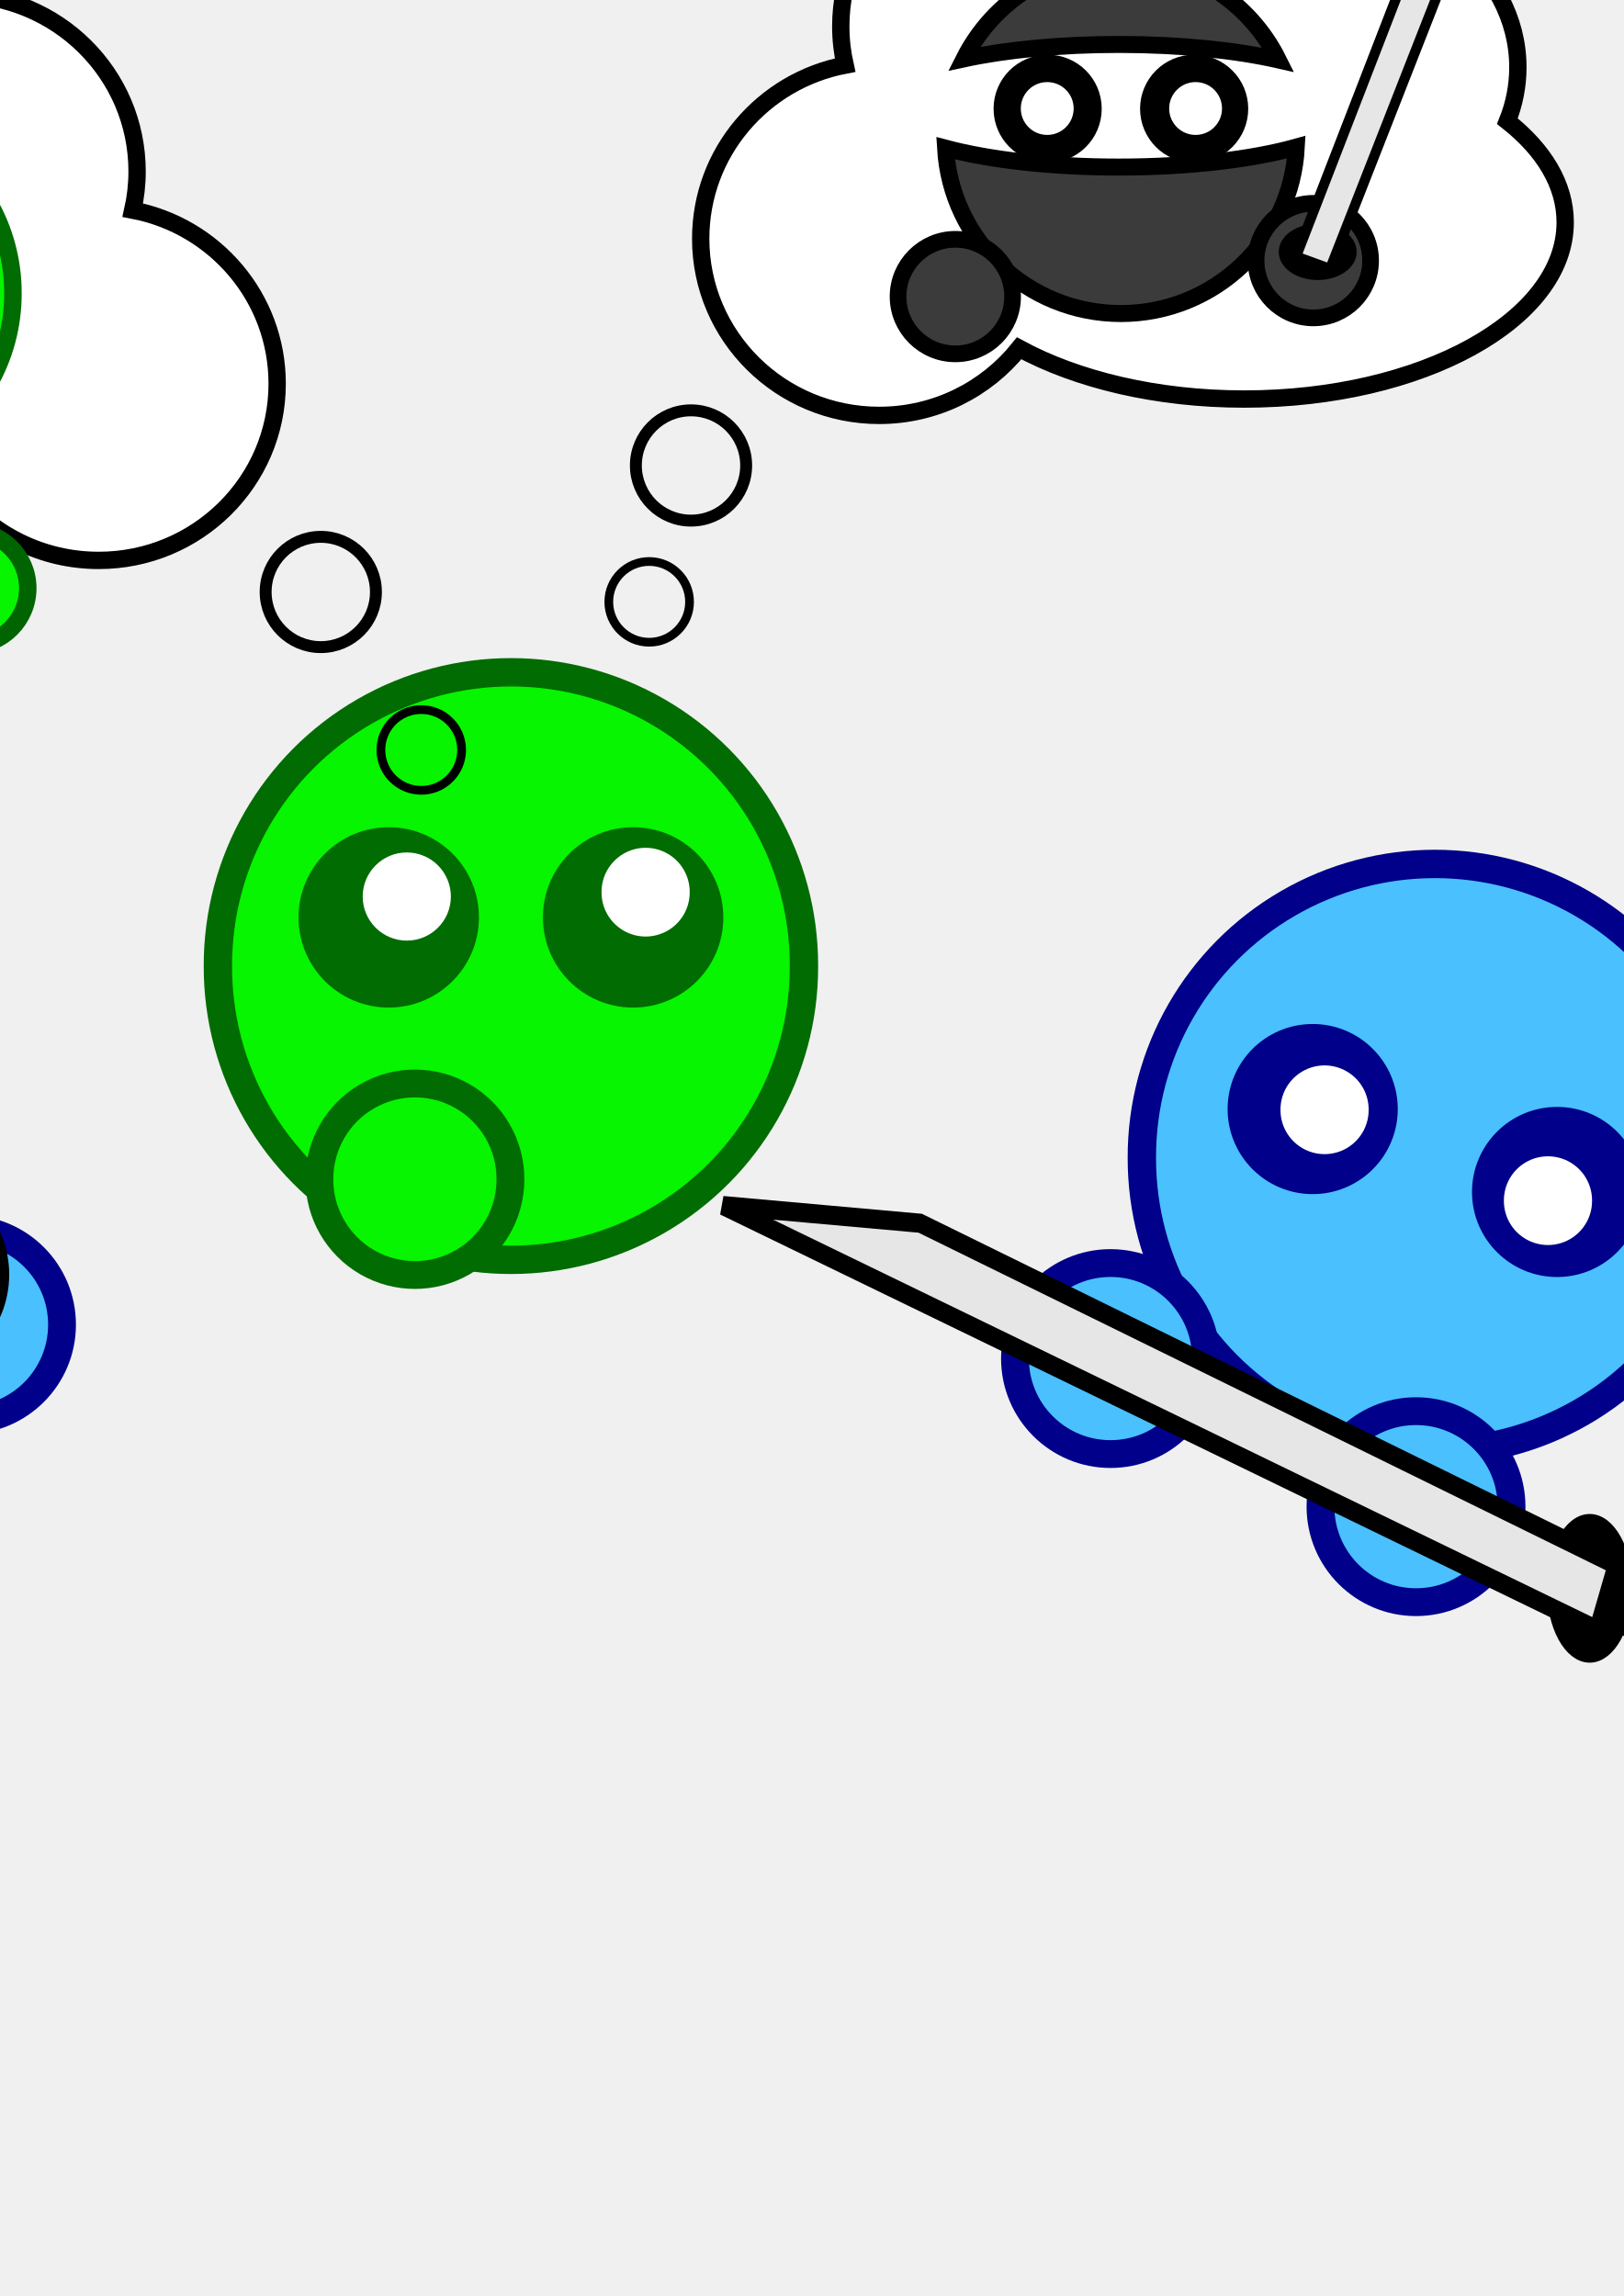
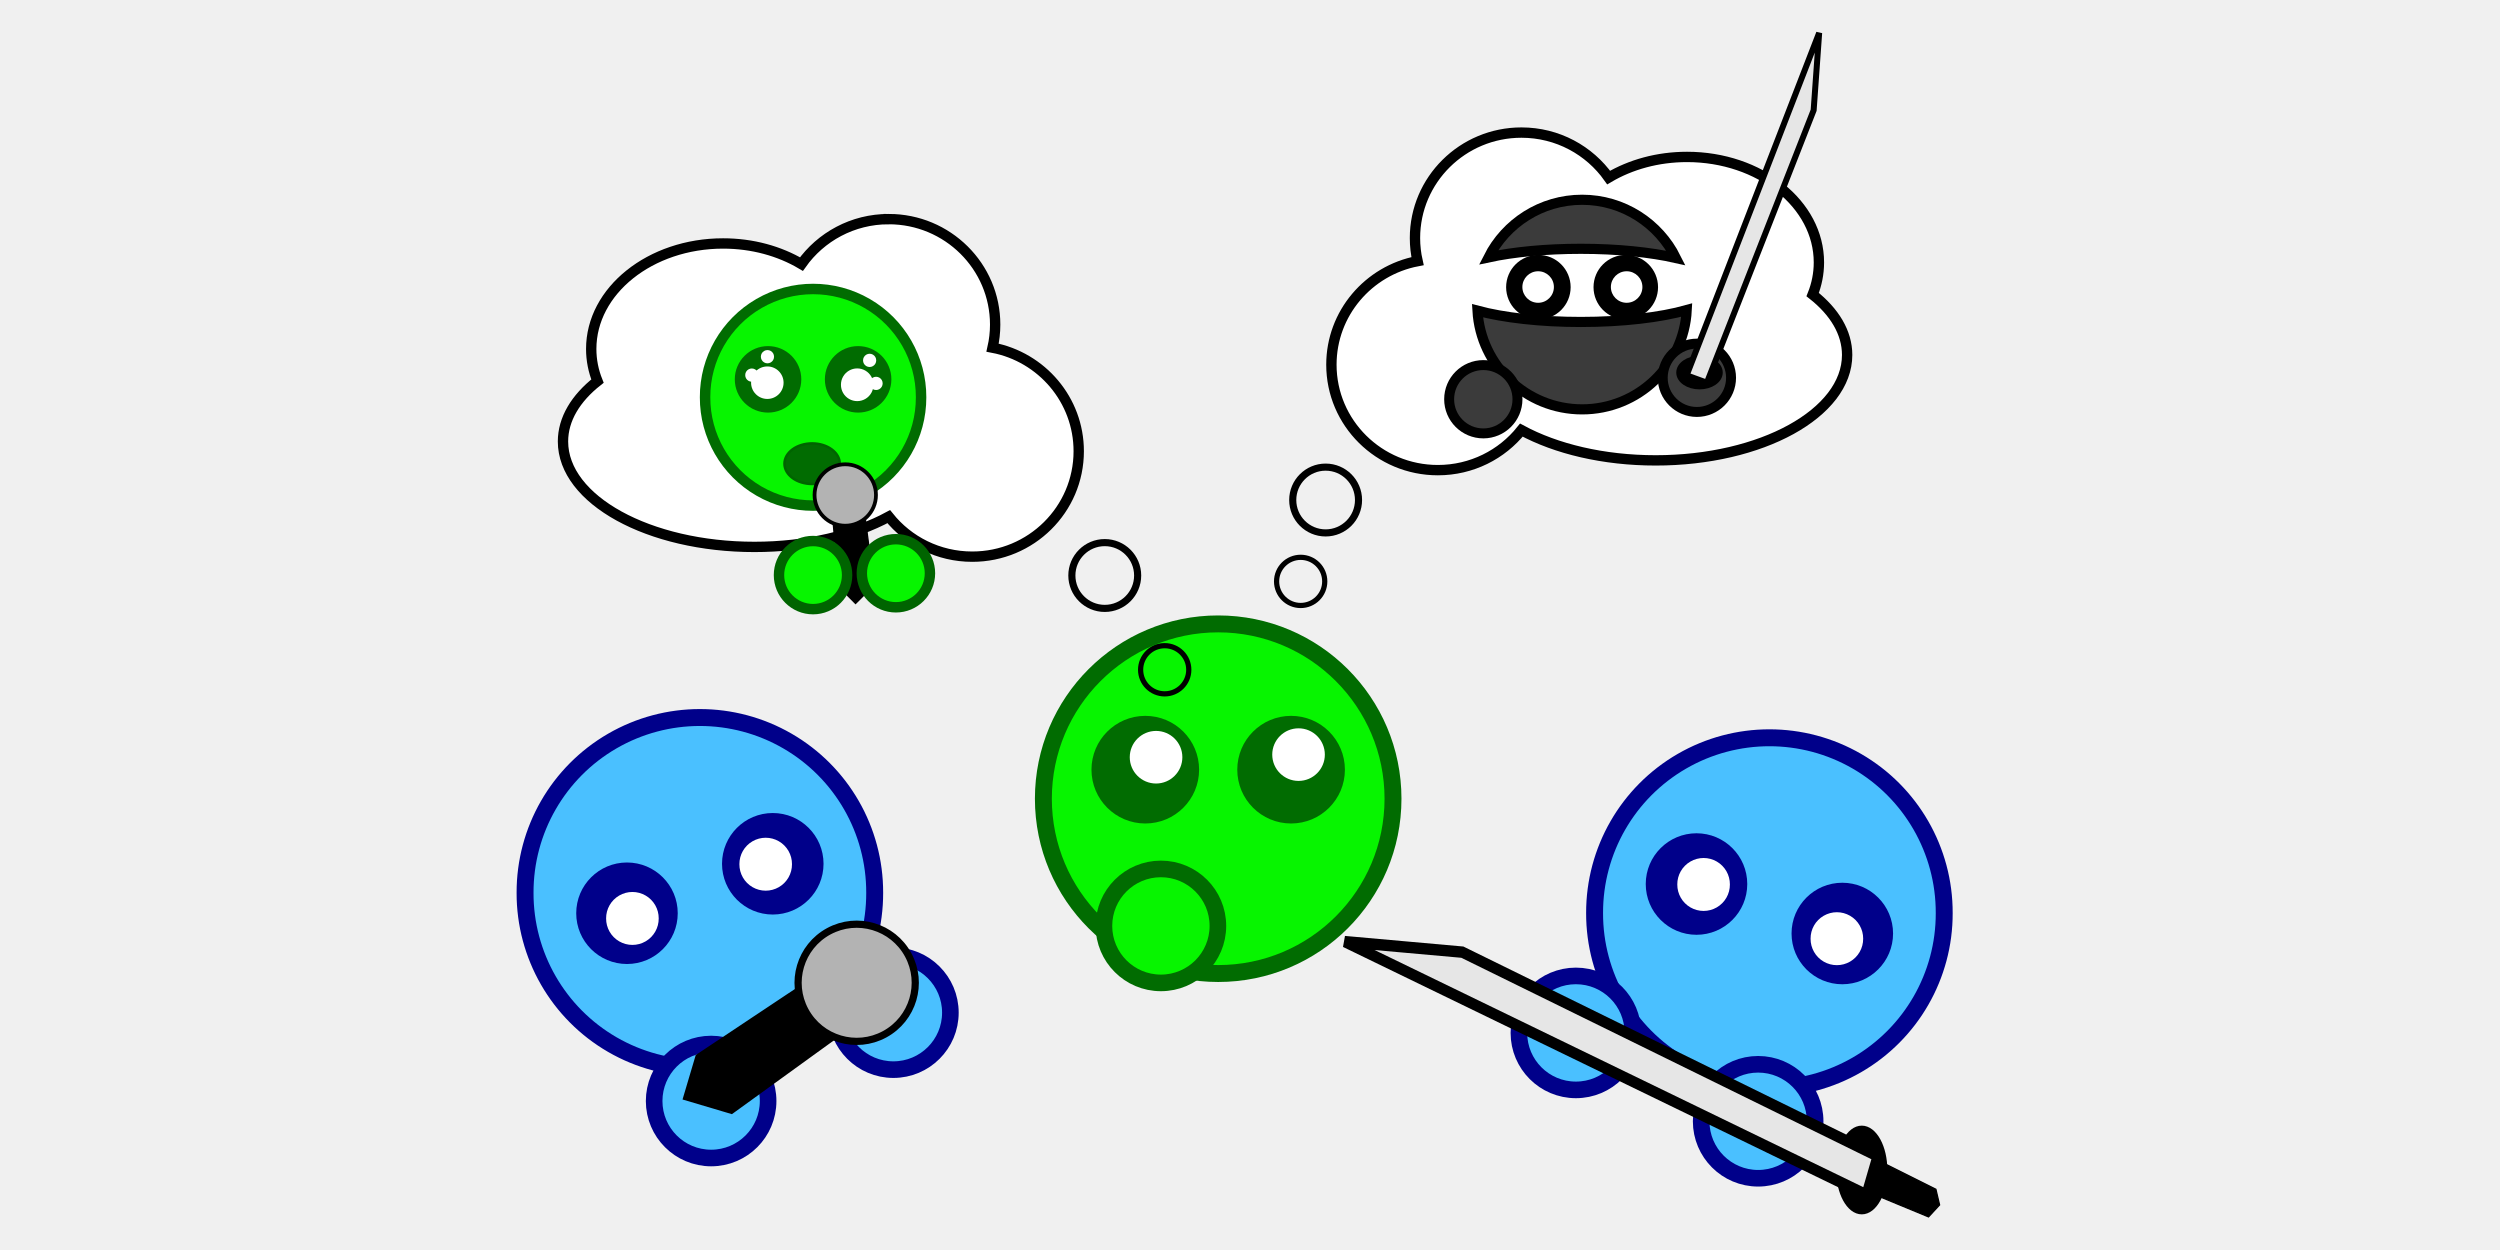
- <svg xmlns="http://www.w3.org/2000/svg" width="744.094" height="1052.362" id="svg2" version="1.1">
+ <svg xmlns="http://www.w3.org/2000/svg" width="600" height="300" id="svg2" version="1.1">
  <defs id="defs4" />
-   <g id="layer1">
-     <g id="g4095">
-       <path transform="translate(-163,99)" d="m 531.429,343.791 a 134.286,134.286 0 1 1 -268.571,0 134.286,134.286 0 1 1 268.571,0 z" id="path2985" style="fill:#07f500;fill-opacity:1;fill-rule:nonzero;stroke:#016c01;stroke-width:13;stroke-linecap:round;stroke-linejoin:miter;stroke-miterlimit:4;stroke-opacity:1;stroke-dasharray:none;stroke-dashoffset:0" />
-       <path transform="matrix(0.3259834,0,0,0.3259834,60.68087,428.4349)" style="fill:#07f500;fill-opacity:1;fill-rule:nonzero;stroke:#016c01;stroke-width:39.112;stroke-linecap:round;stroke-linejoin:miter;stroke-miterlimit:4;stroke-opacity:1;stroke-dasharray:none;stroke-dashoffset:0" id="path3789" d="m 531.429,343.791 a 134.286,134.286 0 1 1 -268.571,0 134.286,134.286 0 1 1 268.571,0 z" />
+   <g id="layer1" transform="translate(0,-752.3622)">
+     <g id="g4095" transform="matrix(0.3124344,0,0,0.3124344,219.2111,805.7096)">
+       <path transform="translate(-163,99)" d="m 531.429,343.791 c 0,74.164 -60.122,134.286 -134.286,134.286 -74.164,0 -134.286,-60.122 -134.286,-134.286 0,-74.164 60.122,-134.286 134.286,-134.286 74.164,0 134.286,60.122 134.286,134.286 z" id="path2985" style="fill:#07f500;fill-opacity:1;fill-rule:nonzero;stroke:#016c01;stroke-width:13;stroke-linecap:round;stroke-linejoin:miter;stroke-miterlimit:4;stroke-opacity:1;stroke-dasharray:none;stroke-dashoffset:0" />
+       <path transform="matrix(0.3259834,0,0,0.3259834,60.68087,428.4349)" style="fill:#07f500;fill-opacity:1;fill-rule:nonzero;stroke:#016c01;stroke-width:39.112;stroke-linecap:round;stroke-linejoin:miter;stroke-miterlimit:4;stroke-opacity:1;stroke-dasharray:none;stroke-dashoffset:0" id="path3789" d="m 531.429,343.791 c 0,74.164 -60.122,134.286 -134.286,134.286 -74.164,0 -134.286,-60.122 -134.286,-134.286 0,-74.164 60.122,-134.286 134.286,-134.286 74.164,0 134.286,60.122 134.286,134.286 z" />
      <g transform="translate(-166.1255,99)" id="g3839">
        <path style="fill:#016c01;fill-opacity:1;fill-rule:nonzero;stroke:#016c01;stroke-width:13;stroke-linecap:round;stroke-linejoin:miter;stroke-miterlimit:4;stroke-opacity:1;stroke-dasharray:none;stroke-dashoffset:0" id="path3763" d="m 391.429,332.362 c 0,15.78 -12.792,28.571 -28.571,28.571 -15.78,0 -28.571,-12.792 -28.571,-28.571 0,-15.78 12.792,-28.571 28.571,-28.571 15.78,0 28.571,12.792 28.571,28.571 z" transform="matrix(1.178731,0,0,1.178731,-83.44262,-70.27793)" />
        <path style="fill:#ffffff;fill-opacity:1;fill-rule:nonzero;stroke:none" id="path3819" d="m 378.807,329.093 c 0,13.389 -10.854,24.244 -24.244,24.244 -13.389,0 -24.244,-10.854 -24.244,-24.244 0,-13.389 10.854,-24.244 24.244,-24.244 13.389,0 24.244,10.854 24.244,24.244 z" transform="matrix(0.8333333,0,0,-0.8333333,57.07362,586.1645)" />
      </g>
-       <path style="fill:#016c01;fill-opacity:1;fill-rule:nonzero;stroke:#016c01;stroke-width:13;stroke-linecap:round;stroke-linejoin:miter;stroke-miterlimit:4;stroke-opacity:1;stroke-dasharray:none;stroke-dashoffset:0" id="path3847" d="m 391.429,332.362 a 28.571,28.571 0 1 1 -57.143,0 28.571,28.571 0 1 1 57.143,0 z" transform="matrix(-1.178731,0,0,1.178731,717.8538,28.72207)" />
-       <path style="fill:#ffffff;fill-opacity:1;fill-rule:nonzero;stroke:none" id="path3849" d="m 378.807,329.093 a 24.244,24.244 0 1 1 -48.487,0 24.244,24.244 0 1 1 48.487,0 z" transform="matrix(-0.8333333,0,0,-0.8333333,591.3376,683.1645)" />
+       <path style="fill:#016c01;fill-opacity:1;fill-rule:nonzero;stroke:#016c01;stroke-width:13;stroke-linecap:round;stroke-linejoin:miter;stroke-miterlimit:4;stroke-opacity:1;stroke-dasharray:none;stroke-dashoffset:0" id="path3847" d="m 391.429,332.362 c 0,15.78 -12.792,28.571 -28.571,28.571 -15.78,0 -28.571,-12.792 -28.571,-28.571 0,-15.78 12.792,-28.571 28.571,-28.571 15.78,0 28.571,12.792 28.571,28.571 z" transform="matrix(-1.178731,0,0,1.178731,717.8538,28.72207)" />
+       <path style="fill:#ffffff;fill-opacity:1;fill-rule:nonzero;stroke:none" id="path3849" d="m 378.807,329.093 c 0,13.389 -10.854,24.244 -24.244,24.244 -13.389,0 -24.244,-10.854 -24.244,-24.244 0,-13.389 10.854,-24.244 24.244,-24.244 13.389,0 24.244,10.854 24.244,24.244 z" transform="matrix(-0.8333333,0,0,-0.8333333,591.3376,683.1645)" />
    </g>
-     <path style="fill:none;stroke:#000000;stroke-width:4;stroke-linecap:round;stroke-linejoin:miter;stroke-miterlimit:4;stroke-opacity:1;stroke-dasharray:none;stroke-dashoffset:0" id="path3973" d="m 294,236.862 a 18.5,18.5 0 1 1 -37,0 18.5,18.5 0 1 1 37,0 z" transform="translate(22,39)" />
-     <path transform="matrix(1.365854,0,0,1.365854,-59.61859,-110.1691)" d="m 294,236.862 a 18.5,18.5 0 1 1 -37,0 18.5,18.5 0 1 1 37,0 z" id="path3975" style="fill:none;stroke:#000000;stroke-width:4;stroke-linecap:round;stroke-linejoin:miter;stroke-miterlimit:4;stroke-opacity:1;stroke-dasharray:none;stroke-dashoffset:0" />
-     <g id="g4099" transform="matrix(1.324441,0,0,1.324441,-254.6083,-536.3939)">
+     <path style="fill:none;stroke:#000000;stroke-width:4;stroke-linecap:round;stroke-linejoin:miter;stroke-miterlimit:4;stroke-opacity:1;stroke-dasharray:none;stroke-dashoffset:0" id="path3973" d="m 294,236.862 a 18.5,18.5 0 1 1 -37,0 18.5,18.5 0 1 1 37,0 z" transform="matrix(0.3124344,0,0,0.3124344,226.0847,817.8946)" />
+     <path transform="matrix(0.4267396,0,0,0.4267396,200.5842,771.289)" d="m 294,236.862 a 18.5,18.5 0 1 1 -37,0 18.5,18.5 0 1 1 37,0 z" id="path3975" style="fill:none;stroke:#000000;stroke-width:4;stroke-linecap:round;stroke-linejoin:miter;stroke-miterlimit:4;stroke-opacity:1;stroke-dasharray:none;stroke-dashoffset:0" />
+     <g id="g4099" transform="matrix(0.4138007,0,0,0.4138007,139.6627,638.1217)">
      <g transform="matrix(1.42579,0,0,1.41217,-169.4052,176.3898)" id="g3996">
        <path id="path3977" transform="matrix(0.7013656,0,0,0.7081301,120.2177,96.02969)" d="m 542.906,40.969 c -34.11,0 -61.75,27.404 -61.75,61.188 0,4.601 0.528,9.064 1.5,13.375 -28.47,5.451 -49.969,30.272 -49.969,60.062 0,33.784 27.64,61.156 61.75,61.156 19.635,0 37.125,-9.072 48.438,-23.219 20.045,10.856 47.541,17.562 77.875,17.562 61.341,0 111.062,-27.372 111.062,-61.156 0,-13.019 -7.412,-25.082 -20,-35 2.354,-5.882 3.625,-12.15 3.625,-18.656 0,-33.784 -34.247,-61.188 -76.5,-61.188 -17.016,0 -32.731,4.457 -45.438,11.969 C 582.33,51.287 563.837,40.969 542.906,40.969 z" style="fill:#ffffff;fill-opacity:1;stroke:#000000;stroke-width:6;stroke-linecap:round;stroke-linejoin:miter;stroke-miterlimit:4;stroke-opacity:1;stroke-dasharray:none;stroke-dashoffset:0" />
      </g>
      <g transform="translate(2,312)" id="g4090">
        <path style="fill:#000000;fill-opacity:0.769;fill-rule:nonzero;stroke:#000000;stroke-width:5.884;stroke-linecap:round;stroke-linejoin:miter;stroke-miterlimit:4;stroke-opacity:1;stroke-dasharray:none;stroke-dashoffset:0" d="m 578.094,79.938 c -23.715,0 -44.264,13.597 -54.281,33.406 14.441,-3.102 33.095,-4.969 53.531,-4.969 21.221,0 40.533,2.024 55.188,5.344 C 622.585,93.707 601.958,79.938 578.094,79.938 z m 60.688,63.969 c -15.173,4.245 -37.05,6.906 -61.438,6.906 -23.621,0 -44.838,-2.517 -59.938,-6.531 1.846,31.908 28.316,57.219 60.688,57.219 32.498,0 59.028,-25.508 60.688,-57.594 z" id="path4004" />
        <path d="m 531.429,343.791 c 0,74.164 -60.122,134.286 -134.286,134.286 -74.164,0 -134.286,-60.122 -134.286,-134.286 0,-74.164 60.122,-134.286 134.286,-134.286 74.164,0 134.286,60.122 134.286,134.286 z" id="path4008" style="fill:#3b3b3b;fill-opacity:1;fill-rule:nonzero;stroke:#000000;stroke-width:39.112;stroke-linecap:round;stroke-linejoin:miter;stroke-miterlimit:4;stroke-opacity:1;stroke-dasharray:none;stroke-dashoffset:0" transform="matrix(0.147548,0,0,0.147548,462.1947,144.9081)" />
        <path transform="matrix(0.147548,0,0,0.147548,586.067,132.4625)" style="fill:#3b3b3b;fill-opacity:1;fill-rule:nonzero;stroke:#000000;stroke-width:39.112;stroke-linecap:round;stroke-linejoin:miter;stroke-miterlimit:4;stroke-opacity:1;stroke-dasharray:none;stroke-dashoffset:0" id="path4010" d="m 531.429,343.791 c 0,74.164 -60.122,134.286 -134.286,134.286 -74.164,0 -134.286,-60.122 -134.286,-134.286 0,-74.164 60.122,-134.286 134.286,-134.286 74.164,0 134.286,60.122 134.286,134.286 z" />
        <path style="fill:#000000;fill-opacity:1;fill-rule:nonzero;stroke:#000000;stroke-width:13;stroke-linecap:round;stroke-linejoin:miter;stroke-miterlimit:4;stroke-opacity:1;stroke-dasharray:none;stroke-dashoffset:0" id="path4018" d="m 391.429,332.362 c 0,15.78 -12.792,28.571 -28.571,28.571 -15.78,0 -28.571,-12.792 -28.571,-28.571 0,-15.78 12.792,-28.571 28.571,-28.571 15.78,0 28.571,12.792 28.571,28.571 z" transform="matrix(0.5335221,0,0,0.5335221,359.1409,-46.68944)" />
        <path style="fill:#ffffff;fill-opacity:1;fill-rule:nonzero;stroke:none" id="path4020" d="m 378.807,329.093 c 0,13.389 -10.854,24.244 -24.244,24.244 -13.389,0 -24.244,-10.854 -24.244,-24.244 0,-13.389 10.854,-24.244 24.244,-24.244 13.389,0 24.244,10.854 24.244,24.244 z" transform="matrix(0.3771868,0,0,-0.3771868,418.8528,254.6749)" />
        <path transform="matrix(-0.5335221,0,0,0.5335221,797.0194,-46.68944)" d="m 391.429,332.362 c 0,15.78 -12.792,28.571 -28.571,28.571 -15.78,0 -28.571,-12.792 -28.571,-28.571 0,-15.78 12.792,-28.571 28.571,-28.571 15.78,0 28.571,12.792 28.571,28.571 z" id="path4028" style="fill:#000000;fill-opacity:1;fill-rule:nonzero;stroke:#000000;stroke-width:13;stroke-linecap:round;stroke-linejoin:miter;stroke-miterlimit:4;stroke-opacity:1;stroke-dasharray:none;stroke-dashoffset:0" />
        <path transform="matrix(-0.3771868,0,0,-0.3771868,737.661,254.6749)" d="m 378.807,329.093 c 0,13.389 -10.854,24.244 -24.244,24.244 -13.389,0 -24.244,-10.854 -24.244,-24.244 0,-13.389 10.854,-24.244 24.244,-24.244 13.389,0 24.244,10.854 24.244,24.244 z" id="path4030" style="fill:#ffffff;fill-opacity:1;fill-rule:nonzero;stroke:none" />
        <path style="fill:#000000;fill-opacity:1;fill-rule:nonzero;stroke:#000000;stroke-width:4.6;stroke-linecap:round;stroke-linejoin:miter;stroke-miterlimit:4;stroke-opacity:1;stroke-dasharray:none;stroke-dashoffset:0" id="path3797" d="m 627.911,-10.419 c 0,5.858 -6.965,10.607 -15.556,10.607 -8.592,0 -15.556,-4.749 -15.556,-10.607 0,-5.858 6.965,-10.607 15.556,-10.607 8.592,0 15.556,4.749 15.556,10.607 z" transform="matrix(0.7550358,0,0,0.7550358,183.8316,188.0292)" />
        <path id="path3799" d="m 638.707,181.764 11.746,4.271 61.931,-158.032 3.203,-44.847 z" style="fill:#e6e6e6;stroke:#000000;stroke-width:3.473;stroke-linecap:butt;stroke-linejoin:miter;stroke-miterlimit:4;stroke-opacity:1;stroke-dasharray:none" />
      </g>
    </g>
-     <path transform="matrix(-1,0,0,1,468.5535,106.8822)" d="m 294,236.862 a 18.5,18.5 0 1 1 -37,0 18.5,18.5 0 1 1 37,0 z" id="path4054" style="fill:none;stroke:#000000;stroke-width:4;stroke-linecap:round;stroke-linejoin:miter;stroke-miterlimit:4;stroke-opacity:1;stroke-dasharray:none;stroke-dashoffset:0" />
-     <path style="fill:none;stroke:#000000;stroke-width:4;stroke-linecap:round;stroke-linejoin:miter;stroke-miterlimit:4;stroke-opacity:1;stroke-dasharray:none;stroke-dashoffset:0" id="path4056" d="m 294,236.862 a 18.5,18.5 0 1 1 -37,0 18.5,18.5 0 1 1 37,0 z" transform="matrix(-1.365854,0,0,1.365854,523.302,-52.18633)" />
-     <path style="fill:#ffffff;fill-opacity:1;stroke:#000000;stroke-width:7.947;stroke-linecap:round;stroke-linejoin:miter;stroke-miterlimit:4;stroke-opacity:1;stroke-dasharray:none;stroke-dashoffset:0" d="m -18.961,-2.44 c 45.176,0 81.784,36.295 81.784,81.039 0,6.094 -0.699,12.005 -1.987,17.714 37.706,7.22 66.181,40.094 66.181,79.549 0,44.745 -36.608,80.998 -81.784,80.998 -26.006,0 -49.17,-12.015 -64.153,-30.752 -26.548,14.378 -62.965,23.26 -103.141,23.26 -81.243,0 -147.096,-36.253 -147.096,-80.998 0,-17.243 9.816,-33.22 26.489,-46.355 -3.117,-7.791 -4.801,-16.091 -4.801,-24.709 0,-44.745 45.358,-81.039 101.32,-81.039 22.536,0 43.351,5.902 60.179,15.852 14.794,-20.893 39.287,-34.56 67.008,-34.56 z" id="path4062" />
-     <path transform="matrix(0.6178462,0,0,0.6178462,-322.419,-77.97929)" d="m 531.429,343.791 a 134.286,134.286 0 1 1 -268.571,0 134.286,134.286 0 1 1 268.571,0 z" id="path4107" style="fill:#07f500;fill-opacity:1;fill-rule:nonzero;stroke:#016c01;stroke-width:13;stroke-linecap:round;stroke-linejoin:miter;stroke-miterlimit:4;stroke-opacity:1;stroke-dasharray:none;stroke-dashoffset:0" />
-     <g transform="matrix(0.6178462,0,0,0.6178462,-324.3501,-77.97929)" id="g4113">
+     <path transform="matrix(-0.3124344,0,0,0.3124344,365.6033,839.1033)" d="m 294,236.862 a 18.5,18.5 0 1 1 -37,0 18.5,18.5 0 1 1 37,0 z" id="path4054" style="fill:none;stroke:#000000;stroke-width:4;stroke-linecap:round;stroke-linejoin:miter;stroke-miterlimit:4;stroke-opacity:1;stroke-dasharray:none;stroke-dashoffset:0" />
+     <path style="fill:none;stroke:#000000;stroke-width:4;stroke-linecap:round;stroke-linejoin:miter;stroke-miterlimit:4;stroke-opacity:1;stroke-dasharray:none;stroke-dashoffset:0" id="path4056" d="m 294,236.862 a 18.5,18.5 0 1 1 -37,0 18.5,18.5 0 1 1 37,0 z" transform="matrix(-0.4267396,0,0,0.4267396,382.7086,789.4048)" />
+     <path style="fill:#ffffff;fill-opacity:1;stroke:#000000;stroke-width:2.483;stroke-linecap:round;stroke-linejoin:miter;stroke-miterlimit:4;stroke-opacity:1;stroke-dasharray:none;stroke-dashoffset:0" d="m 213.287,804.947 c 14.115,0 25.552,11.34 25.552,25.319 0,1.904 -0.218,3.751 -0.621,5.535 11.781,2.256 20.677,12.527 20.677,24.854 0,13.98 -11.438,25.307 -25.552,25.307 -8.125,0 -15.362,-3.754 -20.043,-9.608 -8.295,4.492 -19.673,7.267 -32.225,7.267 -25.383,0 -45.958,-11.327 -45.958,-25.306 0,-5.387 3.067,-10.379 8.276,-14.483 -0.974,-2.434 -1.5,-5.027 -1.5,-7.72 0,-13.98 14.171,-25.319 31.656,-25.319 7.041,0 13.544,1.844 18.802,4.953 4.622,-6.528 12.274,-10.798 20.936,-10.798 z" id="path4062" />
+     <path transform="matrix(0.1930364,0,0,0.1930364,118.4763,781.3462)" d="m 531.429,343.791 a 134.286,134.286 0 1 1 -268.571,0 134.286,134.286 0 1 1 268.571,0 z" id="path4107" style="fill:#07f500;fill-opacity:1;fill-rule:nonzero;stroke:#016c01;stroke-width:13;stroke-linecap:round;stroke-linejoin:miter;stroke-miterlimit:4;stroke-opacity:1;stroke-dasharray:none;stroke-dashoffset:0" />
+     <g transform="matrix(0.1930364,0,0,0.1930364,117.873,781.3462)" id="g4113">
      <path style="fill:#016c01;fill-opacity:1;fill-rule:nonzero;stroke:#016c01;stroke-width:13;stroke-linecap:round;stroke-linejoin:miter;stroke-miterlimit:4;stroke-opacity:1;stroke-dasharray:none;stroke-dashoffset:0" id="path4115" d="m 391.429,332.362 c 0,15.78 -12.792,28.571 -28.571,28.571 -15.78,0 -28.571,-12.792 -28.571,-28.571 0,-15.78 12.792,-28.571 28.571,-28.571 15.78,0 28.571,12.792 28.571,28.571 z" transform="matrix(1.178731,0,0,1.178731,-83.44262,-70.27793)" />
      <path style="fill:#ffffff;fill-opacity:1;fill-rule:nonzero;stroke:none" id="path4117" d="m 378.807,329.093 c 0,13.389 -10.854,24.244 -24.244,24.244 -13.389,0 -24.244,-10.854 -24.244,-24.244 0,-13.389 10.854,-24.244 24.244,-24.244 13.389,0 24.244,10.854 24.244,24.244 z" transform="matrix(0.8333333,0,0,-0.8333333,47.91785,599.8981)" />
    </g>
-     <path style="fill:#016c01;fill-opacity:1;fill-rule:nonzero;stroke:#016c01;stroke-width:13;stroke-linecap:round;stroke-linejoin:miter;stroke-miterlimit:4;stroke-opacity:1;stroke-dasharray:none;stroke-dashoffset:0" id="path4119" d="m 391.429,332.362 a 28.571,28.571 0 1 1 -57.143,0 28.571,28.571 0 1 1 57.143,0 z" transform="matrix(-0.7282745,0,0,0.7282745,221.8132,-121.4002)" />
-     <path style="fill:#ffffff;fill-opacity:1;fill-rule:nonzero;stroke:none" id="path4121" d="m 378.807,329.093 a 24.244,24.244 0 1 1 -48.487,0 24.244,24.244 0 1 1 48.487,0 z" transform="matrix(-0.5148719,0,0,-0.5148719,139.403,294.2582)" />
-     <path transform="translate(48.08326,-108.8944)" d="m -104.652,294.344 a 21.213,15.556 0 1 1 -42.426,0 21.213,15.556 0 1 1 42.426,0 z" id="path4637" style="fill:#016c01;fill-opacity:1;fill-rule:nonzero;stroke:#006400;stroke-width:2;stroke-linecap:round;stroke-linejoin:miter;stroke-miterlimit:4;stroke-opacity:1;stroke-dasharray:none;stroke-dashoffset:0" />
-     <path style="fill:#000000;stroke:#000000;stroke-width:1px;stroke-linecap:butt;stroke-linejoin:miter;stroke-opacity:1" d="m -62.811,217.876 5.657,62.225 12.728,12.728 14.142,-14.142 -8.485,-65.054 z" id="path4639" />
-     <path style="fill:#b3b3b3;fill-opacity:1;fill-rule:nonzero;stroke:#000000;stroke-width:2;stroke-linecap:round;stroke-linejoin:miter;stroke-miterlimit:4;stroke-opacity:1;stroke-dasharray:none;stroke-dashoffset:0" id="path4641" d="m -125.865,534.053 a 16.263,16.263 0 1 1 -32.527,0 16.263,16.263 0 1 1 32.527,0 z" transform="matrix(1.450557,0,0,1.450557,153.8396,-565.1834)" />
-     <path transform="matrix(-0.2086218,0,0,-0.2086218,40.36381,174.7352)" d="m 378.807,329.093 a 24.244,24.244 0 1 1 -48.487,0 24.244,24.244 0 1 1 48.487,0 z" id="path4643" style="fill:#ffffff;fill-opacity:1;fill-rule:nonzero;stroke:none" />
-     <path style="fill:#ffffff;fill-opacity:1;fill-rule:nonzero;stroke:none" id="path4645" d="m 378.807,329.093 a 24.244,24.244 0 1 1 -48.487,0 24.244,24.244 0 1 1 48.487,0 z" transform="matrix(-0.2086218,0,0,-0.2086218,45.31356,192.4129)" />
-     <path transform="matrix(-0.2086218,0,0,-0.2086218,-50.14586,186.0489)" d="m 378.807,329.093 a 24.244,24.244 0 1 1 -48.487,0 24.244,24.244 0 1 1 48.487,0 z" id="path4647" style="fill:#ffffff;fill-opacity:1;fill-rule:nonzero;stroke:none" />
-     <path style="fill:#ffffff;fill-opacity:1;fill-rule:nonzero;stroke:none" id="path4649" d="m 378.807,329.093 a 24.244,24.244 0 1 1 -48.487,0 24.244,24.244 0 1 1 48.487,0 z" transform="matrix(-0.2086218,0,0,-0.2086218,-38.12504,171.9068)" />
-     <path style="fill:#07f500;fill-opacity:1;fill-rule:nonzero;stroke:#006400;stroke-width:8;stroke-linecap:round;stroke-linejoin:miter;stroke-miterlimit:4;stroke-opacity:1;stroke-dasharray:none;stroke-dashoffset:0" id="path4709" d="m -91.924,381.318 a 26.163,26.163 0 1 1 -52.326,0 26.163,26.163 0 1 1 52.326,0 z" transform="translate(41.01219,-110.3087)" />
-     <path transform="translate(104.6518,-111.7229)" d="m -91.924,381.318 a 26.163,26.163 0 1 1 -52.326,0 26.163,26.163 0 1 1 52.326,0 z" id="path4711" style="fill:#07f500;fill-opacity:1;fill-rule:nonzero;stroke:#006400;stroke-width:8;stroke-linecap:round;stroke-linejoin:miter;stroke-miterlimit:4;stroke-opacity:1;stroke-dasharray:none;stroke-dashoffset:0" />
-     <path transform="translate(260.4212,186.8432)" d="m 531.429,343.791 a 134.286,134.286 0 1 1 -268.571,0 134.286,134.286 0 1 1 268.571,0 z" id="path3118" style="fill:#4ac0ff;fill-opacity:1;fill-rule:nonzero;stroke:#00008a;stroke-width:13;stroke-linecap:round;stroke-linejoin:miter;stroke-miterlimit:4;stroke-opacity:1;stroke-dasharray:none;stroke-dashoffset:0" />
-     <g transform="translate(161.7694,181.1864)" id="g3120" style="fill:#4ac0ff;fill-opacity:1;stroke:#00008a;stroke-opacity:1">
+     <path style="fill:#016c01;fill-opacity:1;fill-rule:nonzero;stroke:#016c01;stroke-width:13;stroke-linecap:round;stroke-linejoin:miter;stroke-miterlimit:4;stroke-opacity:1;stroke-dasharray:none;stroke-dashoffset:0" id="path4119" d="m 391.429,332.362 a 28.571,28.571 0 1 1 -57.143,0 28.571,28.571 0 1 1 57.143,0 z" transform="matrix(-0.227538,0,0,0.227538,288.5132,767.78)" />
+     <path style="fill:#ffffff;fill-opacity:1;fill-rule:nonzero;stroke:none" id="path4121" d="m 378.807,329.093 a 24.244,24.244 0 1 1 -48.487,0 24.244,24.244 0 1 1 48.487,0 z" transform="matrix(-0.1608637,0,0,-0.1608637,262.7654,897.646)" />
+     <path transform="matrix(0.3124344,0,0,0.3124344,234.234,771.6873)" d="m -104.652,294.344 a 21.213,15.556 0 1 1 -42.426,0 21.213,15.556 0 1 1 42.426,0 z" id="path4637" style="fill:#016c01;fill-opacity:1;fill-rule:nonzero;stroke:#006400;stroke-width:2;stroke-linecap:round;stroke-linejoin:miter;stroke-miterlimit:4;stroke-opacity:1;stroke-dasharray:none;stroke-dashoffset:0" />
+     <path style="fill:#000000;stroke:#000000;stroke-width:0.312px;stroke-linecap:butt;stroke-linejoin:miter;stroke-opacity:1" d="m 199.587,873.781 1.767,19.441 3.977,3.977 4.418,-4.418 -2.651,-20.325 z" id="path4639" />
+     <path style="fill:#b3b3b3;fill-opacity:1;fill-rule:nonzero;stroke:#000000;stroke-width:2;stroke-linecap:round;stroke-linejoin:miter;stroke-miterlimit:4;stroke-opacity:1;stroke-dasharray:none;stroke-dashoffset:0" id="path4641" d="m -125.865,534.053 a 16.263,16.263 0 1 1 -32.527,0 16.263,16.263 0 1 1 32.527,0 z" transform="matrix(0.4532039,0,0,0.4532039,267.2759,629.1269)" />
+     <path transform="matrix(-0.06518065,0,0,-0.06518065,231.8222,860.3029)" d="m 378.807,329.093 a 24.244,24.244 0 1 1 -48.487,0 24.244,24.244 0 1 1 48.487,0 z" id="path4643" style="fill:#ffffff;fill-opacity:1;fill-rule:nonzero;stroke:none" />
+     <path style="fill:#ffffff;fill-opacity:1;fill-rule:nonzero;stroke:none" id="path4645" d="m 378.807,329.093 a 24.244,24.244 0 1 1 -48.487,0 24.244,24.244 0 1 1 48.487,0 z" transform="matrix(-0.06518065,0,0,-0.06518065,233.3687,865.826)" />
+     <path transform="matrix(-0.06518065,0,0,-0.06518065,203.5438,863.8377)" d="m 378.807,329.093 a 24.244,24.244 0 1 1 -48.487,0 24.244,24.244 0 1 1 48.487,0 z" id="path4647" style="fill:#ffffff;fill-opacity:1;fill-rule:nonzero;stroke:none" />
+     <path style="fill:#ffffff;fill-opacity:1;fill-rule:nonzero;stroke:none" id="path4649" d="m 378.807,329.093 a 24.244,24.244 0 1 1 -48.487,0 24.244,24.244 0 1 1 48.487,0 z" transform="matrix(-0.06518065,0,0,-0.06518065,207.2996,859.4192)" />
+     <path style="fill:#07f500;fill-opacity:1;fill-rule:nonzero;stroke:#006400;stroke-width:8;stroke-linecap:round;stroke-linejoin:miter;stroke-miterlimit:4;stroke-opacity:1;stroke-dasharray:none;stroke-dashoffset:0" id="path4709" d="m -91.924,381.318 a 26.163,26.163 0 1 1 -52.326,0 26.163,26.163 0 1 1 52.326,0 z" transform="matrix(0.3124344,0,0,0.3124344,232.0247,771.2454)" />
+     <path transform="matrix(0.3124344,0,0,0.3124344,251.908,770.8036)" d="m -91.924,381.318 a 26.163,26.163 0 1 1 -52.326,0 26.163,26.163 0 1 1 52.326,0 z" id="path4711" style="fill:#07f500;fill-opacity:1;fill-rule:nonzero;stroke:#006400;stroke-width:8;stroke-linecap:round;stroke-linejoin:miter;stroke-miterlimit:4;stroke-opacity:1;stroke-dasharray:none;stroke-dashoffset:0" />
+     <path transform="matrix(0.3124344,0,0,0.3124344,300.5757,864.0859)" d="m 531.429,343.791 a 134.286,134.286 0 1 1 -268.571,0 134.286,134.286 0 1 1 268.571,0 z" id="path3118" style="fill:#4ac0ff;fill-opacity:1;fill-rule:nonzero;stroke:#00008a;stroke-width:13;stroke-linecap:round;stroke-linejoin:miter;stroke-miterlimit:4;stroke-opacity:1;stroke-dasharray:none;stroke-dashoffset:0" />
+     <g transform="matrix(0.3124344,0,0,0.3124344,269.7535,862.3185)" id="g3120" style="fill:#4ac0ff;fill-opacity:1;stroke:#00008a;stroke-opacity:1">
      <path d="m 531.429,343.791 c 0,74.164 -60.122,134.286 -134.286,134.286 -74.164,0 -134.286,-60.122 -134.286,-134.286 0,-74.164 60.122,-134.286 134.286,-134.286 74.164,0 134.286,60.122 134.286,134.286 z" id="path3122" style="fill:#4ac0ff;fill-opacity:1;fill-rule:nonzero;stroke:#00008a;stroke-width:39.112;stroke-linecap:round;stroke-linejoin:miter;stroke-miterlimit:4;stroke-opacity:1;stroke-dasharray:none;stroke-dashoffset:0" transform="matrix(0.3259834,0,0,0.3259834,217.6809,329.4349)" />
    </g>
-     <path transform="matrix(1.178731,0,0,1.178731,173.8531,116.5653)" d="m 391.429,332.362 a 28.571,28.571 0 1 1 -57.143,0 28.571,28.571 0 1 1 57.143,0 z" id="path3126" style="fill:#00008a;fill-opacity:1;fill-rule:nonzero;stroke:#00008a;stroke-width:9.013;stroke-linecap:round;stroke-linejoin:miter;stroke-miterlimit:4;stroke-opacity:1;stroke-dasharray:none;stroke-dashoffset:0" />
-     <path transform="matrix(0.8333333,0,0,-0.8333333,311.5409,782.9072)" d="m 378.807,329.093 a 24.244,24.244 0 1 1 -48.487,0 24.244,24.244 0 1 1 48.487,0 z" id="path3128" style="fill:#ffffff;fill-opacity:1;fill-rule:nonzero;stroke:none" />
-     <path style="fill:#00008a;fill-opacity:1;fill-rule:nonzero;stroke:#00008a;stroke-width:9.013;stroke-linecap:round;stroke-linejoin:miter;stroke-miterlimit:4;stroke-opacity:1;stroke-dasharray:none;stroke-dashoffset:0" id="path3130" d="m 391.429,332.362 a 28.571,28.571 0 1 1 -57.143,0 28.571,28.571 0 1 1 57.143,0 z" transform="matrix(-1.178731,0,0,1.178731,1141.275,154.5653)" />
-     <path style="fill:#ffffff;fill-opacity:1;fill-rule:nonzero;stroke:none" id="path3132" d="m 378.807,329.093 a 24.244,24.244 0 1 1 -48.487,0 24.244,24.244 0 1 1 48.487,0 z" transform="matrix(-0.8333333,0,0,-0.8333333,1004.859,824.5641)" />
-     <g id="g3134" transform="translate(301.7766,249.0686)" style="fill:#4ac0ff;fill-opacity:1;stroke:#00008a;stroke-opacity:1">
+     <path transform="matrix(0.3682761,0,0,0.3682761,273.5288,842.1286)" d="m 391.429,332.362 a 28.571,28.571 0 1 1 -57.143,0 28.571,28.571 0 1 1 57.143,0 z" id="path3126" style="fill:#00008a;fill-opacity:1;fill-rule:nonzero;stroke:#00008a;stroke-width:9.013;stroke-linecap:round;stroke-linejoin:miter;stroke-miterlimit:4;stroke-opacity:1;stroke-dasharray:none;stroke-dashoffset:0" />
+     <path transform="matrix(0.260362,0,0,-0.260362,316.5472,1050.317)" d="m 378.807,329.093 a 24.244,24.244 0 1 1 -48.487,0 24.244,24.244 0 1 1 48.487,0 z" id="path3128" style="fill:#ffffff;fill-opacity:1;fill-rule:nonzero;stroke:none" />
+     <path style="fill:#00008a;fill-opacity:1;fill-rule:nonzero;stroke:#00008a;stroke-width:9.013;stroke-linecap:round;stroke-linejoin:miter;stroke-miterlimit:4;stroke-opacity:1;stroke-dasharray:none;stroke-dashoffset:0" id="path3130" d="m 391.429,332.362 a 28.571,28.571 0 1 1 -57.143,0 28.571,28.571 0 1 1 57.143,0 z" transform="matrix(-0.3682761,0,0,0.3682761,575.7847,854.0011)" />
+     <path style="fill:#ffffff;fill-opacity:1;fill-rule:nonzero;stroke:none" id="path3132" d="m 378.807,329.093 a 24.244,24.244 0 1 1 -48.487,0 24.244,24.244 0 1 1 48.487,0 z" transform="matrix(-0.260362,0,0,-0.260362,533.1637,1063.332)" />
+     <g id="g3134" transform="matrix(0.3124344,0,0,0.3124344,313.4965,883.5272)" style="fill:#4ac0ff;fill-opacity:1;stroke:#00008a;stroke-opacity:1">
      <path transform="matrix(0.3259834,0,0,0.3259834,217.6809,329.4349)" style="fill:#4ac0ff;fill-opacity:1;fill-rule:nonzero;stroke:#00008a;stroke-width:39.112;stroke-linecap:round;stroke-linejoin:miter;stroke-miterlimit:4;stroke-opacity:1;stroke-dasharray:none;stroke-dashoffset:0" id="path3136" d="m 531.429,343.791 c 0,74.164 -60.122,134.286 -134.286,134.286 -74.164,0 -134.286,-60.122 -134.286,-134.286 0,-74.164 60.122,-134.286 134.286,-134.286 74.164,0 134.286,60.122 134.286,134.286 z" />
    </g>
-     <g transform="matrix(0,-2.527677,2.016328,0,-353.8548,1794.549)" id="g3980">
+     <g transform="matrix(0,-0.7897332,0.6299702,0,108.6547,1366.388)" id="g3980">
      <path transform="matrix(0.7550358,0,0,0.7550358,-40.40253,544.6683)" d="m 627.911,-10.419 c 0,5.858 -6.965,10.607 -15.556,10.607 -8.592,0 -15.556,-4.749 -15.556,-10.607 0,-5.858 6.965,-10.607 15.556,-10.607 8.592,0 15.556,4.749 15.556,10.607 z" id="path3982" style="fill:#000000;fill-opacity:1;fill-rule:nonzero;stroke:#000000;stroke-width:4.6;stroke-linecap:round;stroke-linejoin:miter;stroke-miterlimit:4;stroke-opacity:1;stroke-dasharray:none;stroke-dashoffset:0" />
      <path style="fill:#e6e6e6;stroke:#000000;stroke-width:3.473;stroke-linecap:butt;stroke-linejoin:miter;stroke-miterlimit:4;stroke-opacity:1;stroke-dasharray:none" d="m 414.473,538.403 11.746,4.271 61.931,-158.032 3.203,-44.847 z" id="path3984" />
    </g>
-     <path style="fill:#000000;fill-opacity:1;stroke:#000000;stroke-width:1px;stroke-linecap:butt;stroke-linejoin:miter;stroke-opacity:1" d="m 737.377,718.77 48.083,24.042 2.828,12.021 -8.485,9.192 -41.012,-16.971" id="path3986" />
-     <path transform="matrix(-1,0,0,1,233.1393,171.2869)" d="m 531.429,343.791 a 134.286,134.286 0 1 1 -268.571,0 134.286,134.286 0 1 1 268.571,0 z" id="path3118-6" style="fill:#4ac0ff;fill-opacity:1;fill-rule:nonzero;stroke:#00008a;stroke-width:13;stroke-linecap:round;stroke-linejoin:miter;stroke-miterlimit:4;stroke-opacity:1;stroke-dasharray:none;stroke-dashoffset:0" />
-     <g transform="matrix(-1,0,0,1,331.7911,165.63)" id="g3120-2" style="fill:#4ac0ff;fill-opacity:1;stroke:#00008a;stroke-opacity:1">
+     <path style="fill:#000000;fill-opacity:1;stroke:#000000;stroke-width:0.312px;stroke-linecap:butt;stroke-linejoin:miter;stroke-opacity:1" d="m 449.593,1030.278 15.023,7.511 0.884,3.756 -2.651,2.872 -12.814,-5.302" id="path3986" />
+     <path transform="matrix(-0.3124344,0,0,0.3124344,292.0519,859.2255)" d="m 531.429,343.791 a 134.286,134.286 0 1 1 -268.571,0 134.286,134.286 0 1 1 268.571,0 z" id="path3118-6" style="fill:#4ac0ff;fill-opacity:1;fill-rule:nonzero;stroke:#00008a;stroke-width:13;stroke-linecap:round;stroke-linejoin:miter;stroke-miterlimit:4;stroke-opacity:1;stroke-dasharray:none;stroke-dashoffset:0" />
+     <g transform="matrix(-0.3124344,0,0,0.3124344,322.8741,857.4581)" id="g3120-2" style="fill:#4ac0ff;fill-opacity:1;stroke:#00008a;stroke-opacity:1">
      <path d="m 531.429,343.791 c 0,74.164 -60.122,134.286 -134.286,134.286 -74.164,0 -134.286,-60.122 -134.286,-134.286 0,-74.164 60.122,-134.286 134.286,-134.286 74.164,0 134.286,60.122 134.286,134.286 z" id="path3122-1" style="fill:#4ac0ff;fill-opacity:1;fill-rule:nonzero;stroke:#00008a;stroke-width:39.112;stroke-linecap:round;stroke-linejoin:miter;stroke-miterlimit:4;stroke-opacity:1;stroke-dasharray:none;stroke-dashoffset:0" transform="matrix(0.3259834,0,0,0.3259834,217.6809,329.4349)" />
    </g>
-     <path transform="matrix(-1.178731,0,0,1.178731,319.7074,101.0089)" d="m 391.429,332.362 a 28.571,28.571 0 1 1 -57.143,0 28.571,28.571 0 1 1 57.143,0 z" id="path3126-6" style="fill:#00008a;fill-opacity:1;fill-rule:nonzero;stroke:#00008a;stroke-width:9.013;stroke-linecap:round;stroke-linejoin:miter;stroke-miterlimit:4;stroke-opacity:1;stroke-dasharray:none;stroke-dashoffset:0" />
-     <path transform="matrix(-0.8333333,0,0,-0.8333333,182.0196,767.3509)" d="m 378.807,329.093 a 24.244,24.244 0 1 1 -48.487,0 24.244,24.244 0 1 1 48.487,0 z" id="path3128-2" style="fill:#ffffff;fill-opacity:1;fill-rule:nonzero;stroke:none" />
-     <path style="fill:#00008a;fill-opacity:1;fill-rule:nonzero;stroke:#00008a;stroke-width:9.013;stroke-linecap:round;stroke-linejoin:miter;stroke-miterlimit:4;stroke-opacity:1;stroke-dasharray:none;stroke-dashoffset:0" id="path3130-6" d="m 391.429,332.362 a 28.571,28.571 0 1 1 -57.143,0 28.571,28.571 0 1 1 57.143,0 z" transform="matrix(1.178731,0,0,1.178731,-647.7145,139.0089)" />
-     <path style="fill:#ffffff;fill-opacity:1;fill-rule:nonzero;stroke:none" id="path3132-3" d="m 378.807,329.093 a 24.244,24.244 0 1 1 -48.487,0 24.244,24.244 0 1 1 48.487,0 z" transform="matrix(0.8333333,0,0,-0.8333333,-511.2988,809.0077)" />
-     <g id="g3134-3" transform="matrix(-1,0,0,1,191.784,233.5123)" style="fill:#4ac0ff;fill-opacity:1;stroke:#00008a;stroke-opacity:1">
+     <path transform="matrix(-0.3682761,0,0,0.3682761,319.0987,837.2683)" d="m 391.429,332.362 a 28.571,28.571 0 1 1 -57.143,0 28.571,28.571 0 1 1 57.143,0 z" id="path3126-6" style="fill:#00008a;fill-opacity:1;fill-rule:nonzero;stroke:#00008a;stroke-width:9.013;stroke-linecap:round;stroke-linejoin:miter;stroke-miterlimit:4;stroke-opacity:1;stroke-dasharray:none;stroke-dashoffset:0" />
+     <path transform="matrix(-0.260362,0,0,-0.260362,276.0803,1045.456)" d="m 378.807,329.093 a 24.244,24.244 0 1 1 -48.487,0 24.244,24.244 0 1 1 48.487,0 z" id="path3128-2" style="fill:#ffffff;fill-opacity:1;fill-rule:nonzero;stroke:none" />
+     <path style="fill:#00008a;fill-opacity:1;fill-rule:nonzero;stroke:#00008a;stroke-width:9.013;stroke-linecap:round;stroke-linejoin:miter;stroke-miterlimit:4;stroke-opacity:1;stroke-dasharray:none;stroke-dashoffset:0" id="path3130-6" d="m 391.429,332.362 a 28.571,28.571 0 1 1 -57.143,0 28.571,28.571 0 1 1 57.143,0 z" transform="matrix(0.3682761,0,0,0.3682761,16.84287,849.1408)" />
+     <path style="fill:#ffffff;fill-opacity:1;fill-rule:nonzero;stroke:none" id="path3132-3" d="m 378.807,329.093 a 24.244,24.244 0 1 1 -48.487,0 24.244,24.244 0 1 1 48.487,0 z" transform="matrix(0.260362,0,0,-0.260362,59.46382,1058.472)" />
+     <g id="g3134-3" transform="matrix(-0.3124344,0,0,0.3124344,279.1311,878.6669)" style="fill:#4ac0ff;fill-opacity:1;stroke:#00008a;stroke-opacity:1">
      <path transform="matrix(0.3259834,0,0,0.3259834,217.6809,329.4349)" style="fill:#4ac0ff;fill-opacity:1;fill-rule:nonzero;stroke:#00008a;stroke-width:39.112;stroke-linecap:round;stroke-linejoin:miter;stroke-miterlimit:4;stroke-opacity:1;stroke-dasharray:none;stroke-dashoffset:0" id="path3136-6" d="m 531.429,343.791 c 0,74.164 -60.122,134.286 -134.286,134.286 -74.164,0 -134.286,-60.122 -134.286,-134.286 0,-74.164 60.122,-134.286 134.286,-134.286 74.164,0 134.286,60.122 134.286,134.286 z" />
    </g>
-     <g id="g5072" transform="matrix(0.9089788,1.6771,-1.6771,0.9089788,771.344,142.5863)">
+     <g id="g5072" transform="matrix(0.2839962,0.5239837,-0.5239837,0.2839962,460.2055,850.2585)">
      <g id="g5074" transform="translate(28.25589,-31.90743)">
        <path style="fill:#000000;stroke:#000000;stroke-width:1px;stroke-linecap:butt;stroke-linejoin:miter;stroke-opacity:1" d="m -38.77,526.174 5.657,62.225 12.728,12.728 14.142,-14.142 -8.485,-65.054 z" id="path5076" />
        <path style="fill:#b3b3b3;fill-opacity:1;fill-rule:nonzero;stroke:#000000;stroke-width:2;stroke-linecap:round;stroke-linejoin:miter;stroke-miterlimit:4;stroke-opacity:1;stroke-dasharray:none;stroke-dashoffset:0" id="path5078" d="m -125.865,534.053 c 0,8.982 -7.281,16.263 -16.263,16.263 -8.982,0 -16.263,-7.281 -16.263,-16.263 0,-8.982 7.281,-16.263 16.263,-16.263 8.982,0 16.263,7.281 16.263,16.263 z" transform="matrix(1.450557,0,0,1.450557,177.8812,-256.8848)" />
      </g>
    </g>
  </g>
</svg>
